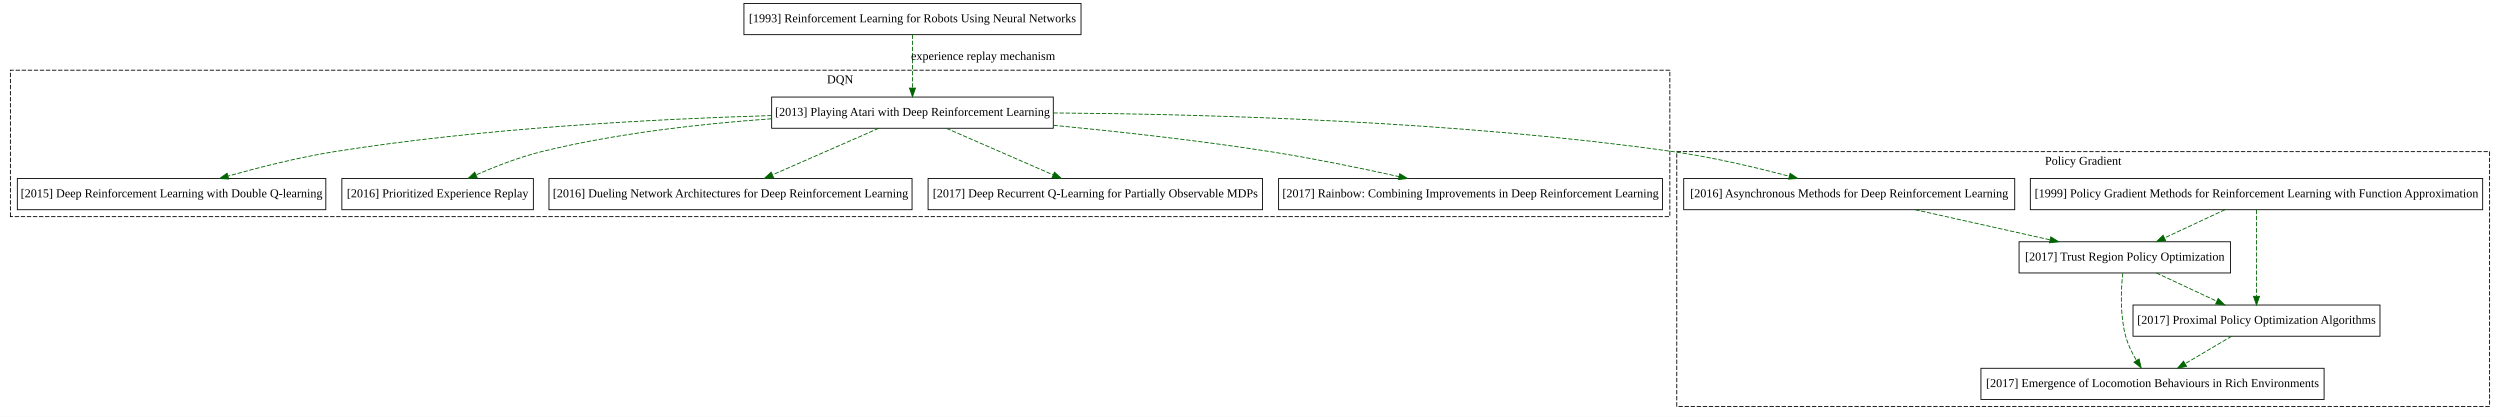
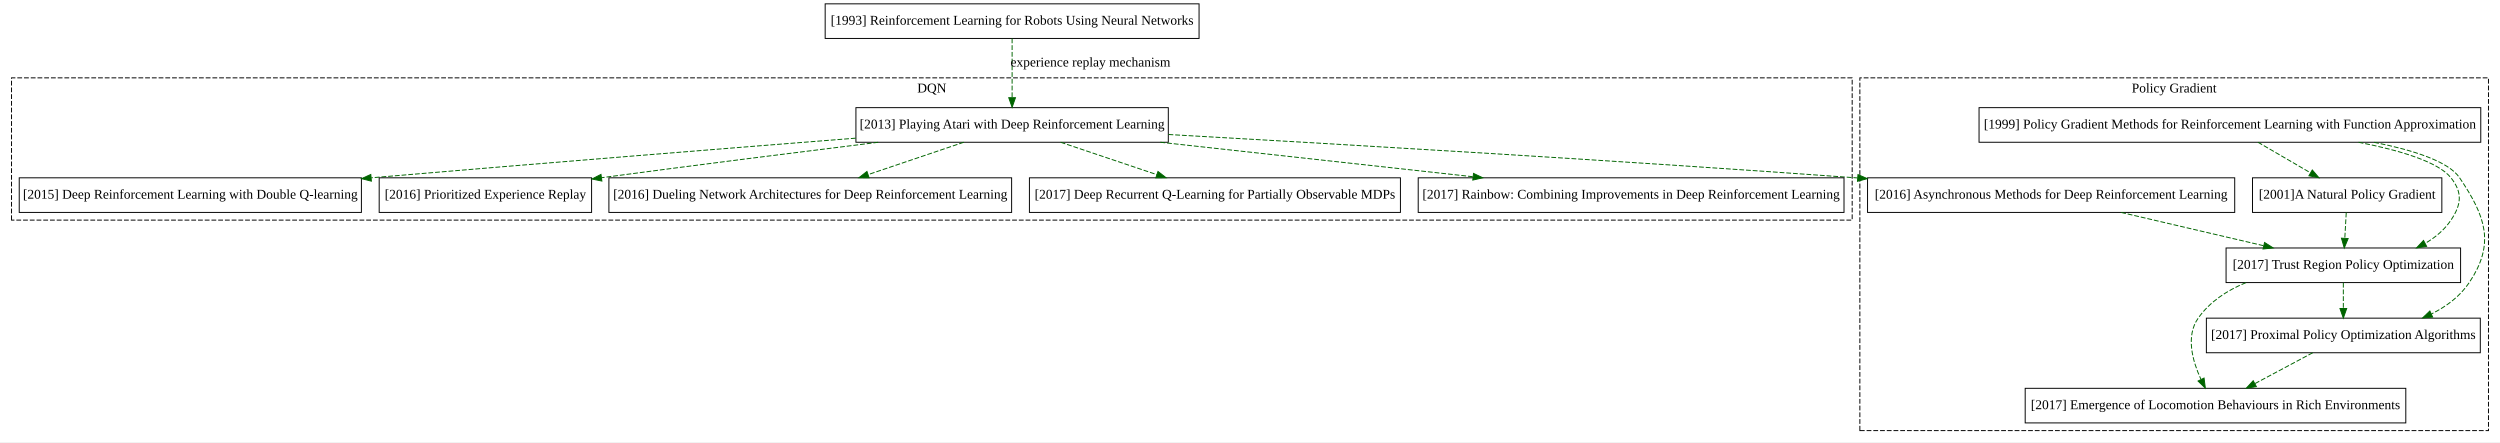
- <svg xmlns="http://www.w3.org/2000/svg" width="2885pt" height="481pt" viewBox="0.00 0.00 2885.00 481.00">
-   <g id="graph0" class="graph" transform="scale(1 1) rotate(0) translate(4 477)">
-     <polygon fill="white" stroke="transparent" points="-4,4 -4,-477 2881,-477 2881,4 -4,4" />
+ <svg xmlns="http://www.w3.org/2000/svg" width="2601pt" height="460pt" viewBox="0.00 0.00 2601.00 460.00">
+   <g id="graph0" class="graph" transform="scale(1 1) rotate(0) translate(4 456)">
+     <polygon fill="white" stroke="transparent" points="-4,4 -4,-456 2597,-456 2597,4 -4,4" />
    <g id="clust3" class="cluster">
-       <polygon fill="none" stroke="black" stroke-dasharray="5,2" points="8,-227 8,-396 1923,-396 1923,-227 8,-227" />
-       <text text-anchor="middle" x="965.5" y="-380.8" font-family="Times New Roman,serif" font-size="14.00">DQN</text>
+       <polygon fill="none" stroke="black" stroke-dasharray="5,2" points="8,-227 8,-375 1923,-375 1923,-227 8,-227" />
+       <text text-anchor="middle" x="965.5" y="-359.8" font-family="Times New Roman,serif" font-size="14.00">DQN</text>
    </g>
    <g id="clust4" class="cluster">
-       <polygon fill="none" stroke="black" stroke-dasharray="5,2" points="1931,-8 1931,-302 2869,-302 2869,-8 1931,-8" />
-       <text text-anchor="middle" x="2400" y="-286.8" font-family="Times New Roman,serif" font-size="14.00">Policy Gradient</text>
+       <polygon fill="none" stroke="black" stroke-dasharray="5,2" points="1931,-8 1931,-375 2585,-375 2585,-8 1931,-8" />
+       <text text-anchor="middle" x="2258" y="-359.8" font-family="Times New Roman,serif" font-size="14.00">Policy Gradient</text>
    </g>
    <g id="node1" class="node">
-       <polygon fill="none" stroke="black" points="1243.5,-473 854.5,-473 854.5,-437 1243.5,-437 1243.5,-473" />
-       <text text-anchor="middle" x="1049" y="-451.3" font-family="Times New Roman,serif" font-size="14.00">[1993] Reinforcement Learning for Robots Using Neural Networks</text>
+       <polygon fill="none" stroke="black" points="1243.5,-452 854.5,-452 854.5,-416 1243.5,-416 1243.5,-452" />
+       <text text-anchor="middle" x="1049" y="-430.3" font-family="Times New Roman,serif" font-size="14.00">[1993] Reinforcement Learning for Robots Using Neural Networks</text>
+     </g>
+     <g id="node4" class="node">
+       <polygon fill="none" stroke="black" points="1211.5,-344 886.5,-344 886.5,-308 1211.5,-308 1211.5,-344" />
+       <text text-anchor="middle" x="1049" y="-322.3" font-family="Times New Roman,serif" font-size="14.00">[2013] Playing Atari with Deep Reinforcement Learning</text>
+     </g>
+     <g id="edge1" class="edge">
+       <path fill="none" stroke="darkgreen" stroke-dasharray="5,2" d="M1049,-415.97C1049,-399.38 1049,-373.88 1049,-354.43" />
+       <polygon fill="darkgreen" stroke="darkgreen" points="1052.5,-354.34 1049,-344.34 1045.5,-354.34 1052.5,-354.34" />
+       <text text-anchor="middle" x="1130.5" y="-386.8" font-family="Times New Roman,serif" font-size="14.00">experience replay mechanism</text>
+     </g>
+     <g id="node2" class="node">
+       <polygon fill="none" stroke="black" points="2577,-344 2055,-344 2055,-308 2577,-308 2577,-344" />
+       <text text-anchor="middle" x="2316" y="-322.3" font-family="Times New Roman,serif" font-size="14.00">[1999] Policy Gradient Methods for Reinforcement Learning with Function Approximation</text>
    </g>
    <g id="node3" class="node">
-       <polygon fill="none" stroke="black" points="1211.5,-365 886.5,-365 886.5,-329 1211.5,-329 1211.5,-365" />
-       <text text-anchor="middle" x="1049" y="-343.3" font-family="Times New Roman,serif" font-size="14.00">[2013] Playing Atari with Deep Reinforcement Learning</text>
+       <polygon fill="none" stroke="black" points="2536.5,-271 2339.5,-271 2339.5,-235 2536.5,-235 2536.5,-271" />
+       <text text-anchor="middle" x="2438" y="-249.3" font-family="Times New Roman,serif" font-size="14.00">[2001]A Natural Policy Gradient</text>
    </g>
-     <g id="edge1" class="edge">
-       <path fill="none" stroke="darkgreen" stroke-dasharray="5,2" d="M1049,-436.97C1049,-420.38 1049,-394.88 1049,-375.43" />
-       <polygon fill="darkgreen" stroke="darkgreen" points="1052.5,-375.34 1049,-365.34 1045.5,-375.34 1052.5,-375.34" />
-       <text text-anchor="middle" x="1130.5" y="-407.8" font-family="Times New Roman,serif" font-size="14.00">experience replay mechanism</text>
+     <g id="edge15" class="edge">
+       <path fill="none" stroke="darkgreen" stroke-dasharray="5,2" d="M2345.22,-307.99C2361.55,-298.49 2382.09,-286.54 2399.69,-276.29" />
+       <polygon fill="darkgreen" stroke="darkgreen" points="2401.71,-279.17 2408.59,-271.11 2398.19,-273.12 2401.71,-279.17" />
    </g>
-     <g id="node2" class="node">
-       <polygon fill="none" stroke="black" points="2861,-271 2339,-271 2339,-235 2861,-235 2861,-271" />
-       <text text-anchor="middle" x="2600" y="-249.3" font-family="Times New Roman,serif" font-size="14.00">[1999] Policy Gradient Methods for Reinforcement Learning with Function Approximation</text>
-     </g>
-     <g id="node10" class="node">
-       <polygon fill="none" stroke="black" points="2570,-198 2326,-198 2326,-162 2570,-162 2570,-198" />
-       <text text-anchor="middle" x="2448" y="-176.3" font-family="Times New Roman,serif" font-size="14.00">[2017] Trust Region Policy Optimization</text>
+     <g id="node11" class="node">
+       <polygon fill="none" stroke="black" points="2556,-198 2312,-198 2312,-162 2556,-162 2556,-198" />
+       <text text-anchor="middle" x="2434" y="-176.3" font-family="Times New Roman,serif" font-size="14.00">[2017] Trust Region Policy Optimization</text>
    </g>
    <g id="edge12" class="edge">
-       <path fill="none" stroke="darkgreen" stroke-dasharray="5,2" d="M2563.59,-234.99C2542.69,-225.23 2516.24,-212.88 2493.92,-202.45" />
-       <polygon fill="darkgreen" stroke="darkgreen" points="2495.18,-199.17 2484.64,-198.11 2492.22,-205.52 2495.18,-199.17" />
+       <path fill="none" stroke="darkgreen" stroke-dasharray="5,2" d="M2449.89,-307.99C2492.89,-299.59 2532.85,-287.6 2546,-271 2558.15,-255.67 2556.89,-243.24 2546,-227 2539.23,-216.91 2529.81,-209.02 2519.28,-202.87" />
+       <polygon fill="darkgreen" stroke="darkgreen" points="2520.68,-199.66 2510.2,-198.1 2517.42,-205.85 2520.68,-199.66" />
    </g>
-     <g id="node12" class="node">
-       <polygon fill="none" stroke="black" points="2742.5,-125 2457.5,-125 2457.5,-89 2742.5,-89 2742.5,-125" />
-       <text text-anchor="middle" x="2600" y="-103.3" font-family="Times New Roman,serif" font-size="14.00">[2017] Proximal Policy Optimization Algorithms</text>
+     <g id="node13" class="node">
+       <polygon fill="none" stroke="black" points="2576.5,-125 2291.5,-125 2291.5,-89 2576.5,-89 2576.5,-125" />
+       <text text-anchor="middle" x="2434" y="-103.3" font-family="Times New Roman,serif" font-size="14.00">[2017] Proximal Policy Optimization Algorithms</text>
    </g>
    <g id="edge11" class="edge">
-       <path fill="none" stroke="darkgreen" stroke-dasharray="5,2" d="M2600,-234.92C2600,-210.34 2600,-164.75 2600,-135.43" />
-       <polygon fill="darkgreen" stroke="darkgreen" points="2603.5,-135.06 2600,-125.06 2596.5,-135.06 2603.5,-135.06" />
+       <path fill="none" stroke="darkgreen" stroke-dasharray="5,2" d="M2466.02,-307.94C2507.14,-299.77 2543.6,-287.94 2555,-271 2582.16,-230.64 2592.06,-202.43 2565,-162 2555.39,-147.65 2541.2,-137.1 2525.66,-129.36" />
+       <polygon fill="darkgreen" stroke="darkgreen" points="2526.93,-126.09 2516.38,-125.12 2524.02,-132.46 2526.93,-126.09" />
    </g>
-     <g id="node4" class="node">
+     <g id="edge14" class="edge">
+       <path fill="none" stroke="darkgreen" stroke-dasharray="5,2" d="M2437.03,-234.81C2436.58,-226.79 2436.03,-217.05 2435.53,-208.07" />
+       <polygon fill="darkgreen" stroke="darkgreen" points="2439.02,-207.82 2434.96,-198.03 2432.03,-208.21 2439.02,-207.82" />
+     </g>
+     <g id="node5" class="node">
      <polygon fill="none" stroke="black" points="372,-271 16,-271 16,-235 372,-235 372,-271" />
      <text text-anchor="middle" x="194" y="-249.3" font-family="Times New Roman,serif" font-size="14.00">[2015] Deep Reinforcement Learning with Double Q-learning</text>
    </g>
    <g id="edge2" class="edge">
-       <path fill="none" stroke="darkgreen" stroke-dasharray="5,2" d="M886.33,-343.62C750.7,-339.64 552.76,-329.19 382,-302 340.65,-295.41 295.12,-283.91 259.23,-273.81" />
-       <polygon fill="darkgreen" stroke="darkgreen" points="259.95,-270.37 249.38,-271 258.04,-277.11 259.95,-270.37" />
+       <path fill="none" stroke="darkgreen" stroke-dasharray="5,2" d="M886.21,-312.25C753.64,-301.77 561.33,-286.33 382.26,-271.02" />
+       <polygon fill="darkgreen" stroke="darkgreen" points="382.38,-267.51 372.12,-270.15 381.78,-274.49 382.38,-267.51" />
    </g>
-     <g id="node5" class="node">
+     <g id="node6" class="node">
      <polygon fill="none" stroke="black" points="611.5,-271 390.5,-271 390.5,-235 611.5,-235 611.5,-271" />
      <text text-anchor="middle" x="501" y="-249.3" font-family="Times New Roman,serif" font-size="14.00">[2016] Prioritized Experience Replay</text>
    </g>
    <g id="edge3" class="edge">
-       <path fill="none" stroke="darkgreen" stroke-dasharray="5,2" d="M886.37,-339.93C805.65,-334.24 707.22,-323.23 621,-302 595.17,-295.64 567.52,-284.87 545.29,-275.15" />
-       <polygon fill="darkgreen" stroke="darkgreen" points="546.67,-271.93 536.11,-271.06 543.82,-278.33 546.67,-271.93" />
+       <path fill="none" stroke="darkgreen" stroke-dasharray="5,2" d="M909.66,-307.96C828.64,-297.93 724.29,-284.78 622.02,-271.13" />
+       <polygon fill="darkgreen" stroke="darkgreen" points="622.19,-267.62 611.82,-269.76 621.26,-274.56 622.19,-267.62" />
    </g>
-     <g id="node6" class="node">
+     <g id="node7" class="node">
      <polygon fill="none" stroke="black" points="1048.5,-271 629.5,-271 629.5,-235 1048.5,-235 1048.5,-271" />
      <text text-anchor="middle" x="839" y="-249.3" font-family="Times New Roman,serif" font-size="14.00">[2016] Dueling Network Architectures for Deep Reinforcement Learning</text>
    </g>
    <g id="edge4" class="edge">
-       <path fill="none" stroke="darkgreen" stroke-dasharray="5,2" d="M1009.99,-328.91C975.48,-313.79 924.96,-291.66 887.78,-275.37" />
-       <polygon fill="darkgreen" stroke="darkgreen" points="888.72,-271.96 878.15,-271.15 885.91,-278.37 888.72,-271.96" />
+       <path fill="none" stroke="darkgreen" stroke-dasharray="5,2" d="M998.7,-307.99C968.79,-297.88 930.66,-284.99 899.16,-274.34" />
+       <polygon fill="darkgreen" stroke="darkgreen" points="900.21,-271 889.62,-271.11 897.97,-277.63 900.21,-271" />
    </g>
-     <g id="node7" class="node">
+     <g id="node8" class="node">
      <polygon fill="none" stroke="black" points="2321,-271 1939,-271 1939,-235 2321,-235 2321,-271" />
      <text text-anchor="middle" x="2130" y="-249.3" font-family="Times New Roman,serif" font-size="14.00">[2016] Asynchronous Methods for Deep Reinforcement Learning</text>
    </g>
    <g id="edge10" class="edge">
-       <path fill="none" stroke="darkgreen" stroke-dasharray="5,2" d="M1211.67,-346.68C1388.55,-345.36 1679.19,-337.21 1927,-302 1972.12,-295.59 2021.93,-283.88 2060.92,-273.64" />
-       <polygon fill="darkgreen" stroke="darkgreen" points="2061.82,-277.02 2070.59,-271.07 2060.03,-270.25 2061.82,-277.02" />
+       <path fill="none" stroke="darkgreen" stroke-dasharray="5,2" d="M1211.7,-316.07C1388.01,-306.15 1677.58,-289.11 1927,-271 1927.49,-270.96 1927.97,-270.93 1928.46,-270.89" />
+       <polygon fill="darkgreen" stroke="darkgreen" points="1929.04,-274.36 1938.75,-270.13 1928.52,-267.38 1929.04,-274.36" />
    </g>
-     <g id="node8" class="node">
+     <g id="node9" class="node">
      <polygon fill="none" stroke="black" points="1453,-271 1067,-271 1067,-235 1453,-235 1453,-271" />
      <text text-anchor="middle" x="1260" y="-249.3" font-family="Times New Roman,serif" font-size="14.00">[2017] Deep Recurrent Q-Learning for Partially Observable MDPs</text>
    </g>
    <g id="edge5" class="edge">
-       <path fill="none" stroke="darkgreen" stroke-dasharray="5,2" d="M1088.19,-328.91C1123.02,-313.73 1174.06,-291.47 1211.46,-275.16" />
-       <polygon fill="darkgreen" stroke="darkgreen" points="1212.89,-278.36 1220.66,-271.15 1210.09,-271.94 1212.89,-278.36" />
+       <path fill="none" stroke="darkgreen" stroke-dasharray="5,2" d="M1099.54,-307.99C1129.59,-297.88 1167.9,-284.99 1199.55,-274.34" />
+       <polygon fill="darkgreen" stroke="darkgreen" points="1200.78,-277.62 1209.14,-271.11 1198.55,-270.99 1200.78,-277.62" />
    </g>
-     <g id="node9" class="node">
+     <g id="node10" class="node">
      <polygon fill="none" stroke="black" points="1914.5,-271 1471.5,-271 1471.5,-235 1914.5,-235 1914.5,-271" />
      <text text-anchor="middle" x="1693" y="-249.3" font-family="Times New Roman,serif" font-size="14.00">[2017] Rainbow: Combining Improvements in Deep Reinforcement Learning</text>
    </g>
    <g id="edge6" class="edge">
-       <path fill="none" stroke="darkgreen" stroke-dasharray="5,2" d="M1211.8,-332.4C1288.02,-325.07 1379.9,-314.87 1462,-302 1511.57,-294.23 1566.58,-282.91 1610.49,-273.21" />
-       <polygon fill="darkgreen" stroke="darkgreen" points="1611.25,-276.63 1620.25,-271.04 1609.73,-269.79 1611.25,-276.63" />
+       <path fill="none" stroke="darkgreen" stroke-dasharray="5,2" d="M1203.25,-307.99C1301.38,-297.18 1428.34,-283.18 1528.4,-272.15" />
+       <polygon fill="darkgreen" stroke="darkgreen" points="1529.05,-275.6 1538.61,-271.02 1528.29,-268.64 1529.05,-275.6" />
    </g>
    <g id="edge7" class="edge">
-       <path fill="none" stroke="darkgreen" stroke-dasharray="5,2" d="M2206.17,-234.99C2253.01,-224.53 2313.16,-211.11 2361.76,-200.26" />
-       <polygon fill="darkgreen" stroke="darkgreen" points="2362.63,-203.65 2371.63,-198.05 2361.1,-196.82 2362.63,-203.65" />
+       <path fill="none" stroke="darkgreen" stroke-dasharray="5,2" d="M2202.82,-234.99C2247.41,-224.58 2304.62,-211.22 2350.97,-200.39" />
+       <polygon fill="darkgreen" stroke="darkgreen" points="2352.05,-203.73 2360.99,-198.05 2350.45,-196.92 2352.05,-203.73" />
    </g>
-     <g id="node11" class="node">
-       <polygon fill="none" stroke="black" points="2678,-52 2282,-52 2282,-16 2678,-16 2678,-52" />
-       <text text-anchor="middle" x="2480" y="-30.3" font-family="Times New Roman,serif" font-size="14.00">[2017] Emergence of Locomotion Behaviours in Rich Environments</text>
+     <g id="node12" class="node">
+       <polygon fill="none" stroke="black" points="2499,-52 2103,-52 2103,-16 2499,-16 2499,-52" />
+       <text text-anchor="middle" x="2301" y="-30.3" font-family="Times New Roman,serif" font-size="14.00">[2017] Emergence of Locomotion Behaviours in Rich Environments</text>
    </g>
    <g id="edge8" class="edge">
-       <path fill="none" stroke="darkgreen" stroke-dasharray="5,2" d="M2445.65,-161.73C2443.73,-143.34 2442.3,-113.57 2449,-89 2451.63,-79.35 2456.41,-69.62 2461.44,-61.13" />
-       <polygon fill="darkgreen" stroke="darkgreen" points="2464.53,-62.79 2466.91,-52.47 2458.61,-59.06 2464.53,-62.79" />
+       <path fill="none" stroke="darkgreen" stroke-dasharray="5,2" d="M2332.71,-161.95C2313.2,-153.93 2295.1,-142.18 2283,-125 2269.89,-106.39 2277.02,-80.52 2285.88,-61.29" />
+       <polygon fill="darkgreen" stroke="darkgreen" points="2289.09,-62.69 2290.43,-52.18 2282.83,-59.56 2289.09,-62.69" />
    </g>
    <g id="edge9" class="edge">
-       <path fill="none" stroke="darkgreen" stroke-dasharray="5,2" d="M2484.41,-161.99C2505.31,-152.23 2531.76,-139.88 2554.08,-129.45" />
-       <polygon fill="darkgreen" stroke="darkgreen" points="2555.78,-132.52 2563.36,-125.11 2552.82,-126.17 2555.78,-132.52" />
+       <path fill="none" stroke="darkgreen" stroke-dasharray="5,2" d="M2434,-161.81C2434,-153.79 2434,-144.05 2434,-135.07" />
+       <polygon fill="darkgreen" stroke="darkgreen" points="2437.5,-135.03 2434,-125.03 2430.5,-135.03 2437.5,-135.03" />
    </g>
    <g id="edge13" class="edge">
-       <path fill="none" stroke="darkgreen" stroke-dasharray="5,2" d="M2571.26,-88.99C2555.2,-79.49 2534.99,-67.54 2517.68,-57.29" />
-       <polygon fill="darkgreen" stroke="darkgreen" points="2519.31,-54.19 2508.92,-52.11 2515.75,-60.22 2519.31,-54.19" />
+       <path fill="none" stroke="darkgreen" stroke-dasharray="5,2" d="M2402.14,-88.99C2384.1,-79.36 2361.33,-67.21 2341.97,-56.87" />
+       <polygon fill="darkgreen" stroke="darkgreen" points="2343.53,-53.74 2333.06,-52.11 2340.23,-59.91 2343.53,-53.74" />
    </g>
  </g>
</svg>
